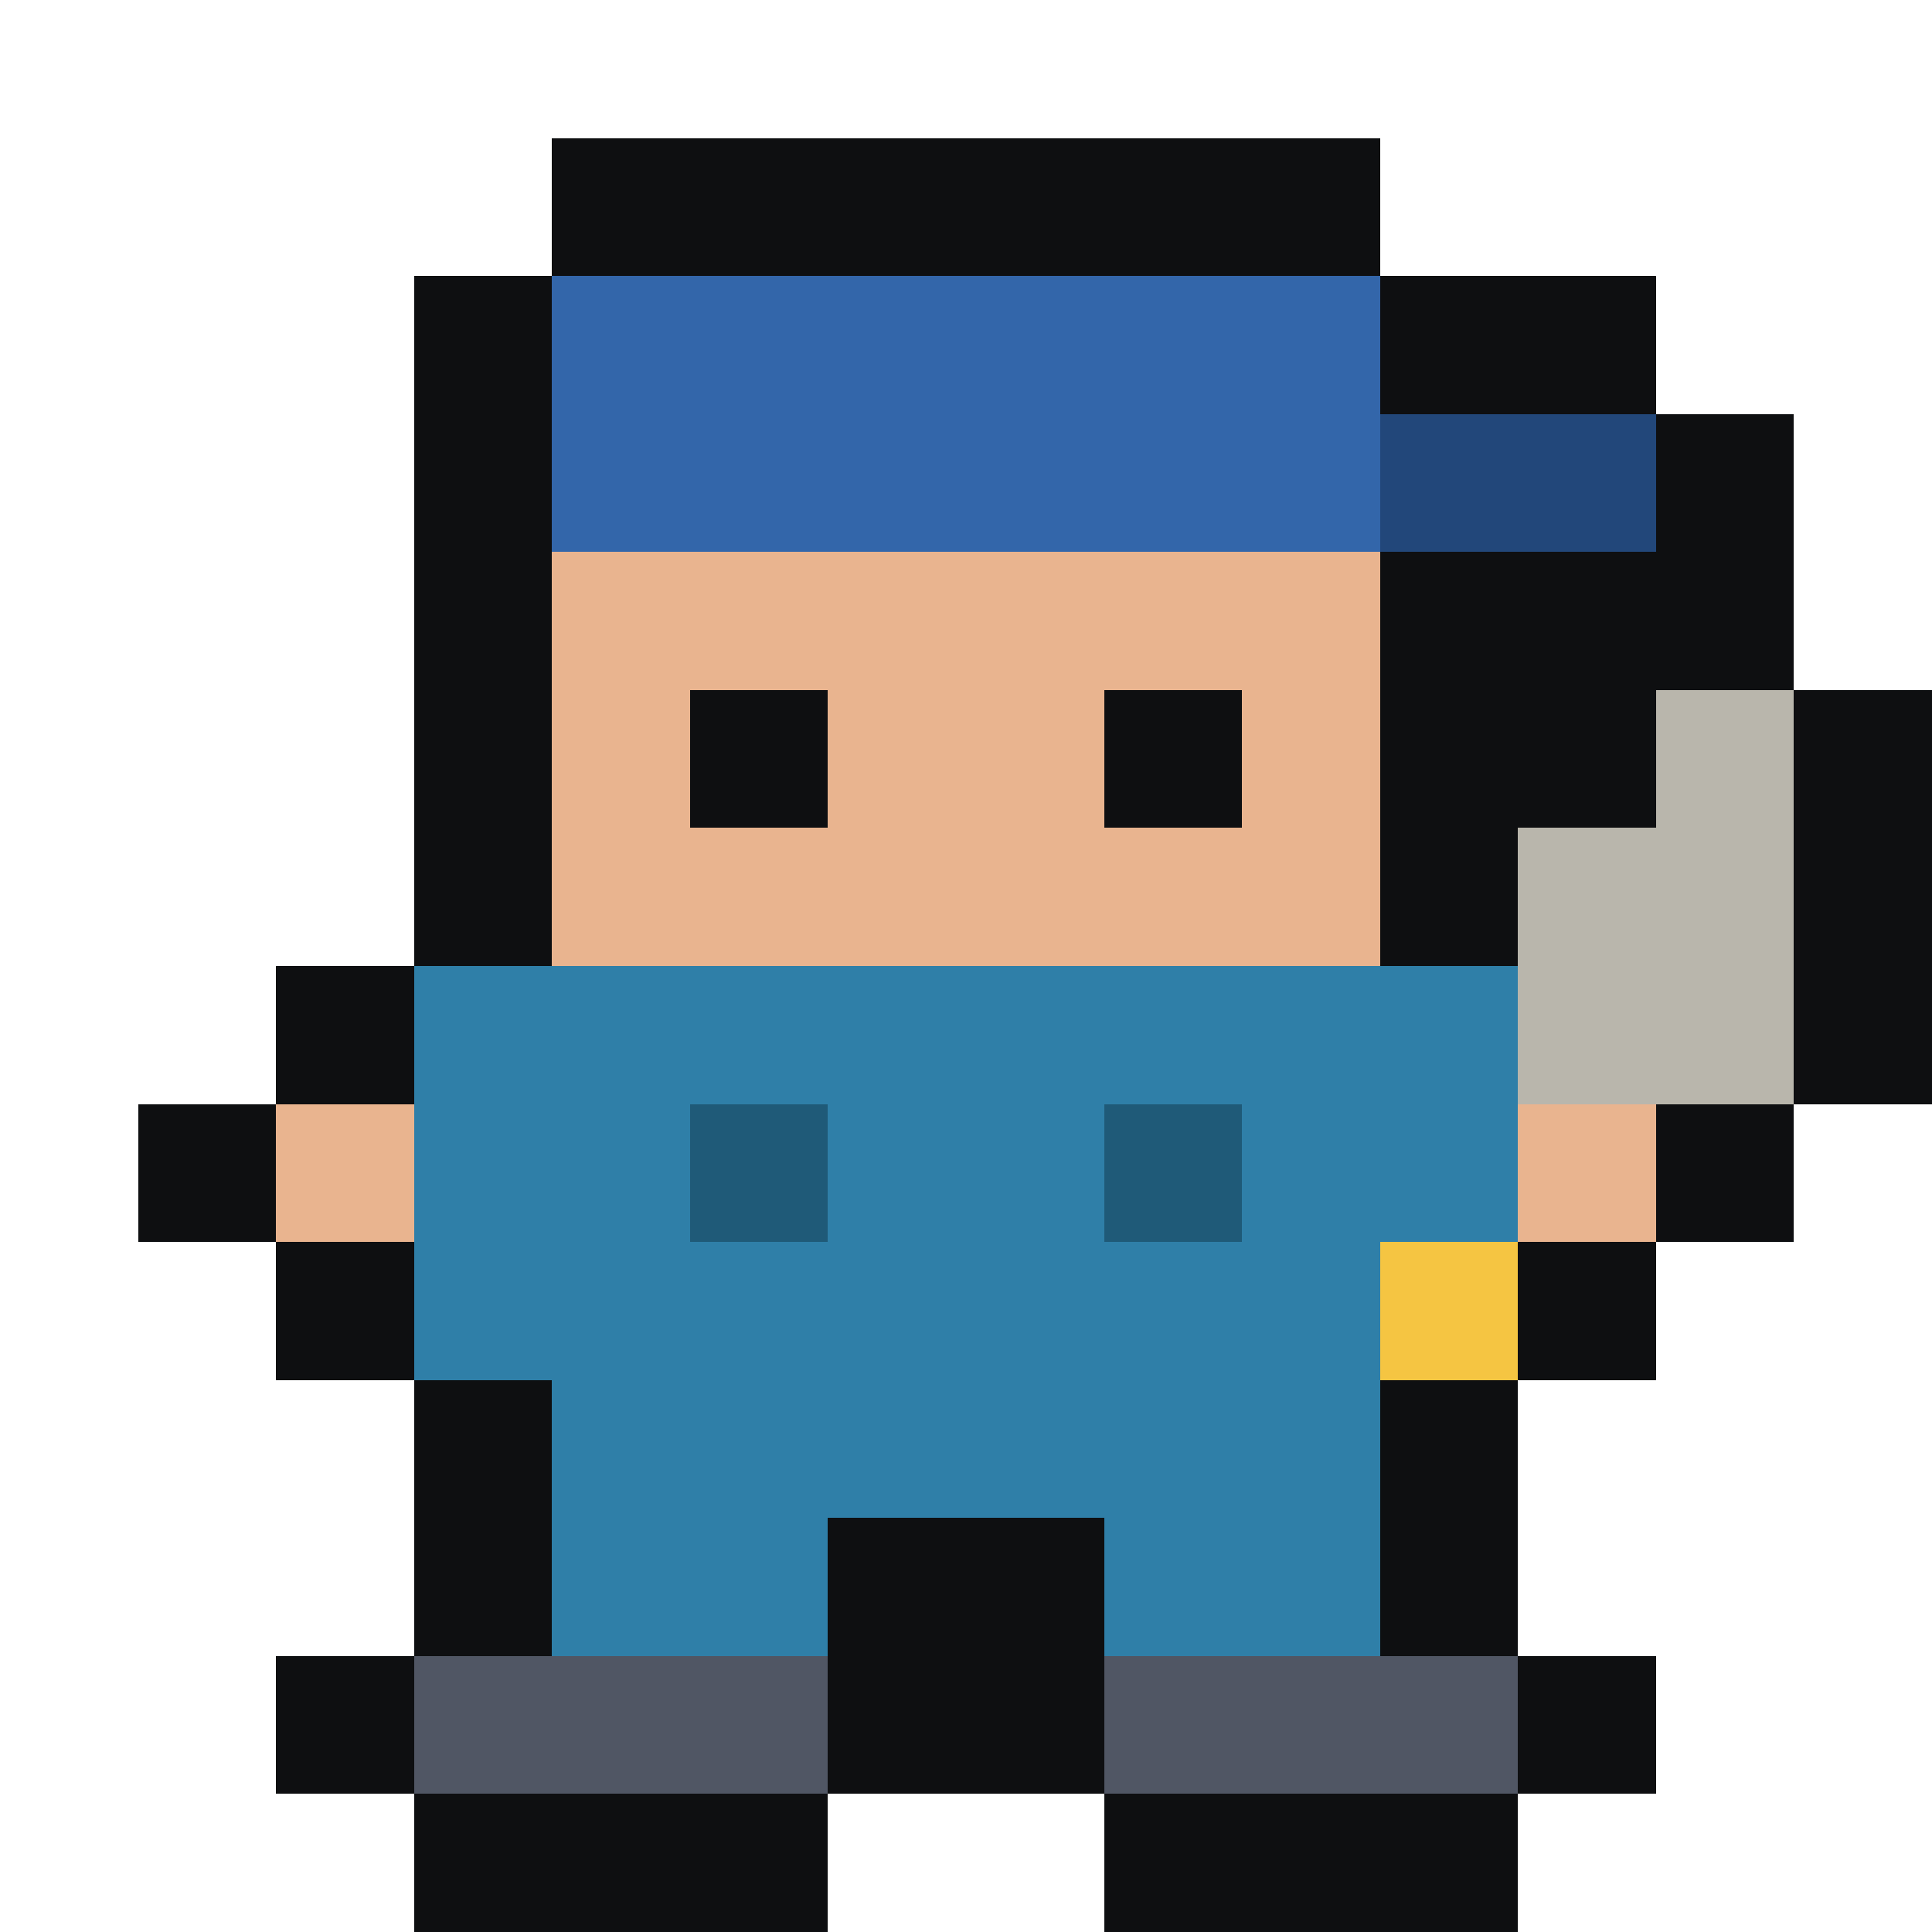
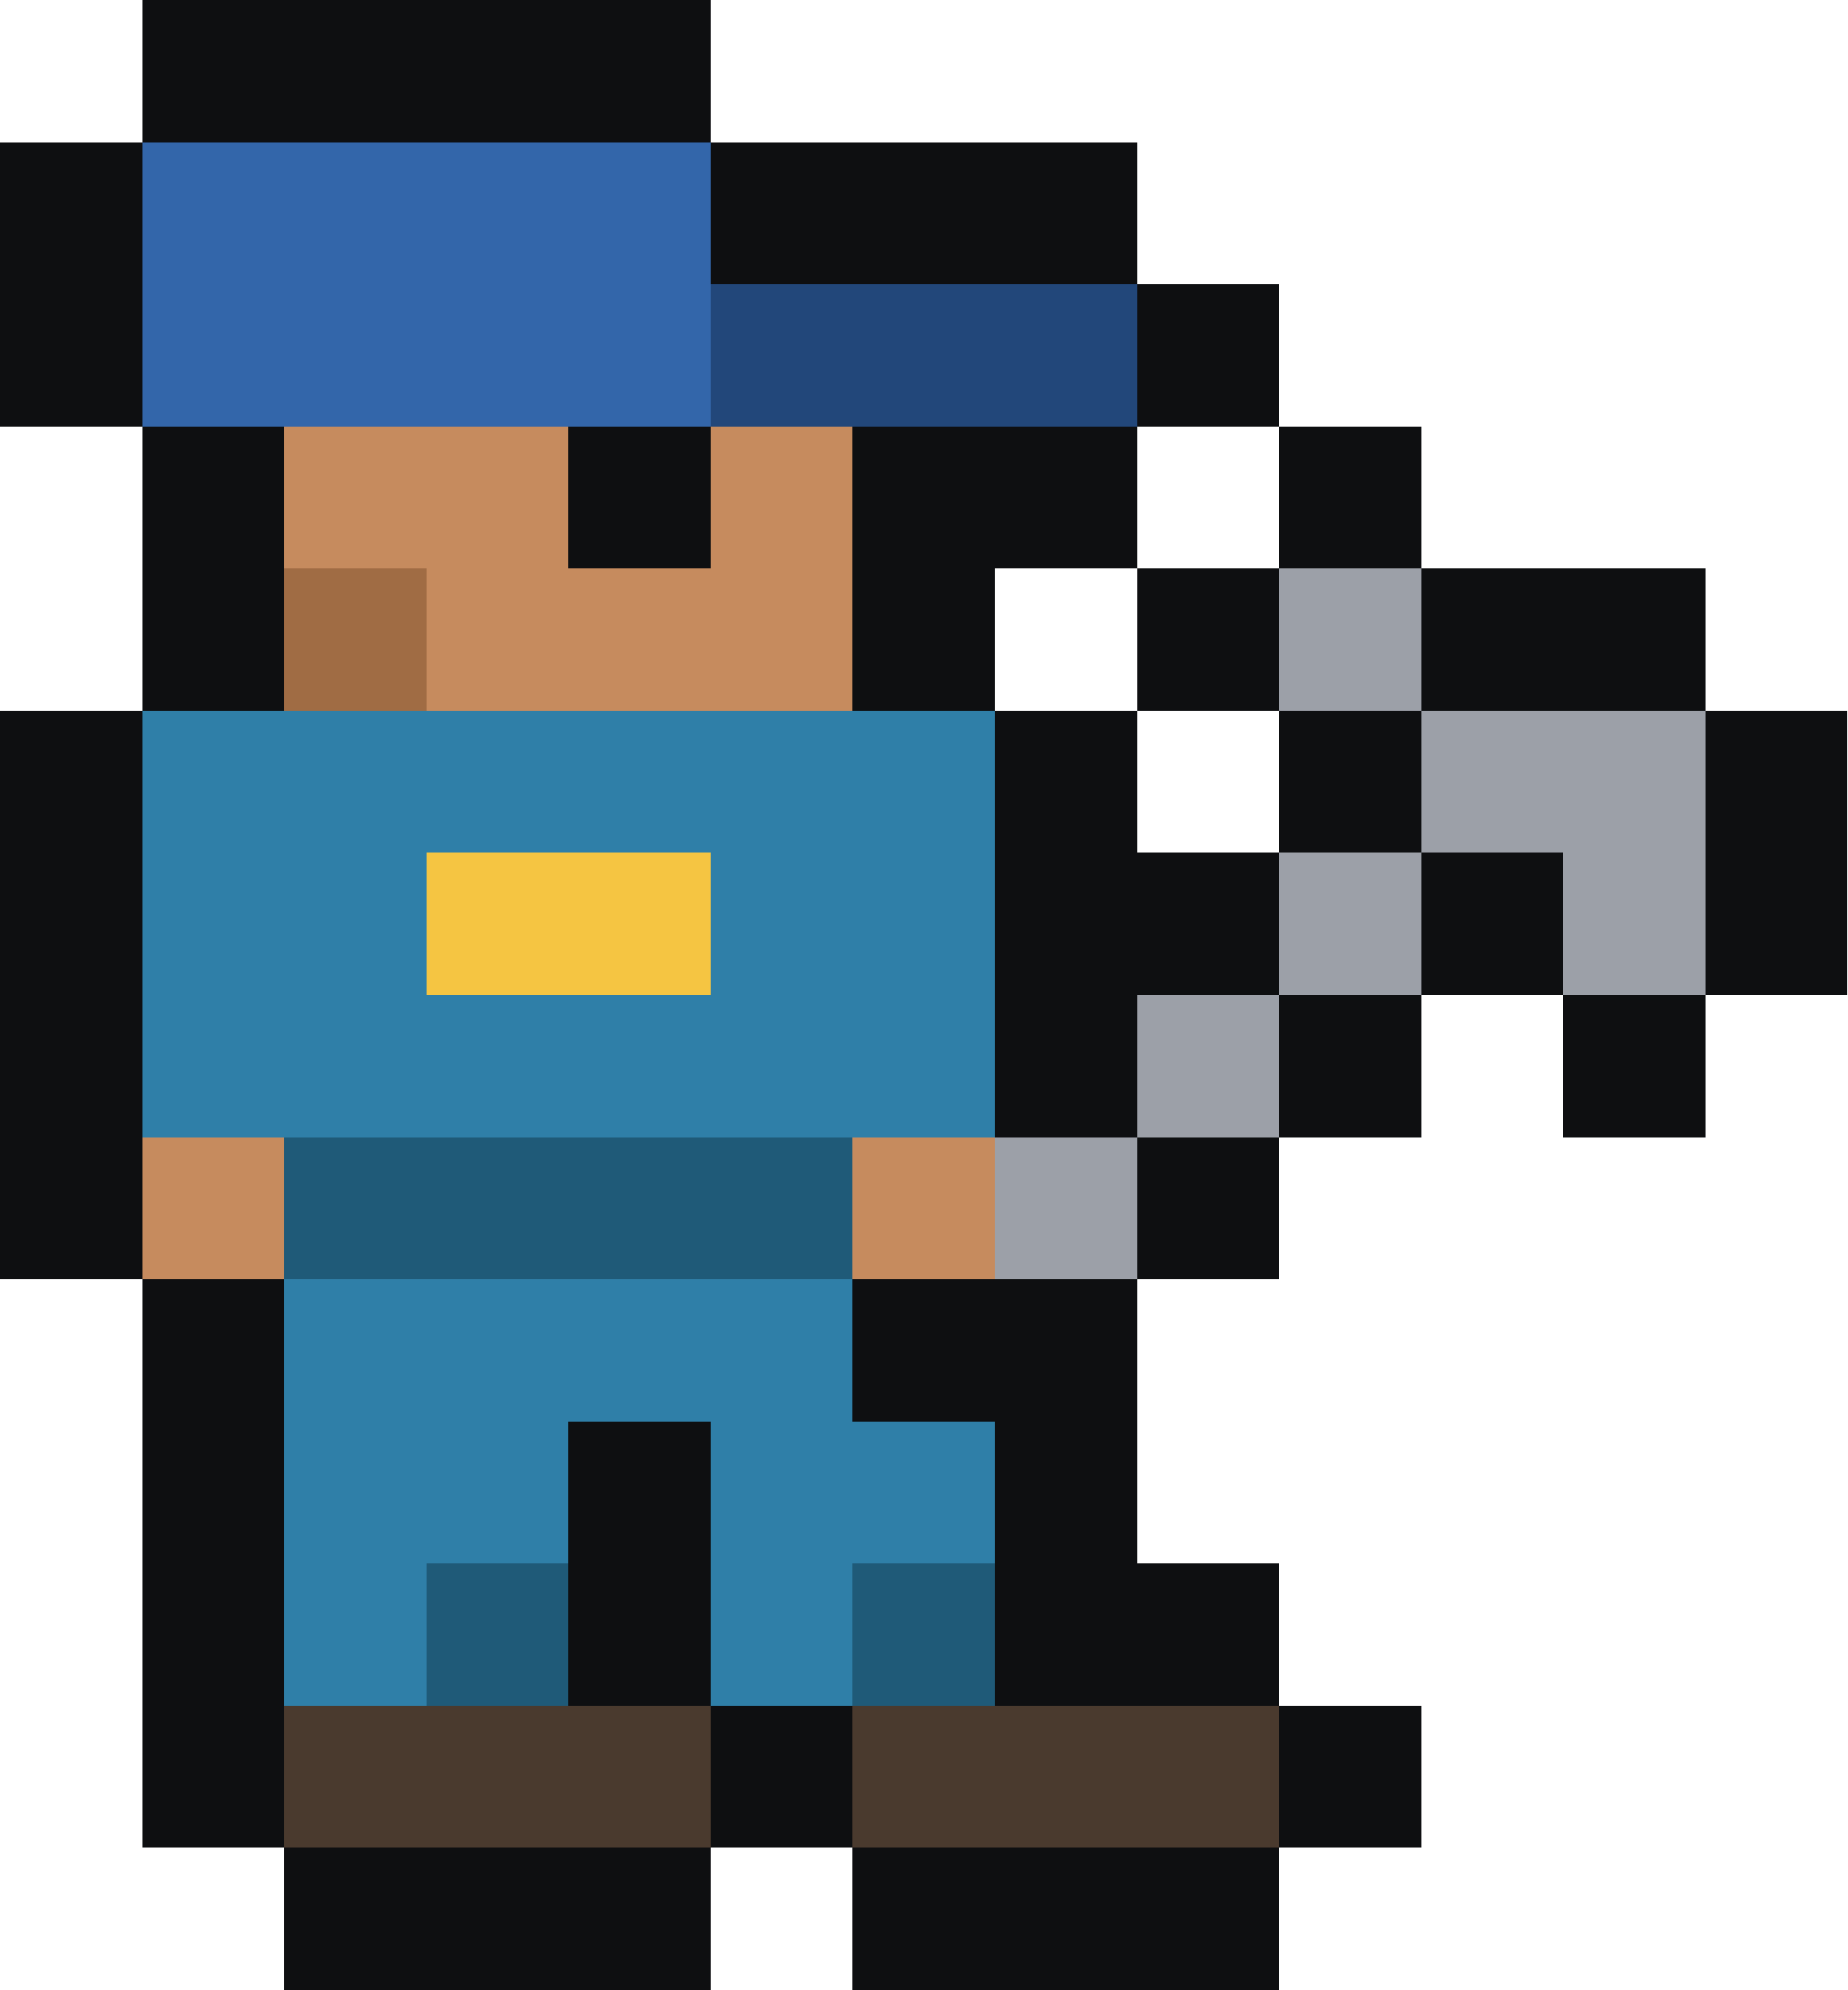
- <svg xmlns="http://www.w3.org/2000/svg" viewBox="0 0 14 14" shape-rendering="crispEdges">
-   <rect x="4" y="1" width="1" height="1" fill="#0E0F11" />
+ <svg xmlns="http://www.w3.org/2000/svg" viewBox="0 0 13 14" shape-rendering="crispEdges">
+   <rect x="1" y="0" width="1" height="1" fill="#0E0F11" />
+   <rect x="2" y="0" width="1" height="1" fill="#0E0F11" />
+   <rect x="3" y="0" width="1" height="1" fill="#0E0F11" />
+   <rect x="4" y="0" width="1" height="1" fill="#0E0F11" />
+   <rect x="0" y="1" width="1" height="1" fill="#0E0F11" />
+   <rect x="1" y="1" width="1" height="1" fill="#3366AA" />
+   <rect x="2" y="1" width="1" height="1" fill="#3366AA" />
+   <rect x="3" y="1" width="1" height="1" fill="#3366AA" />
+   <rect x="4" y="1" width="1" height="1" fill="#3366AA" />
  <rect x="5" y="1" width="1" height="1" fill="#0E0F11" />
  <rect x="6" y="1" width="1" height="1" fill="#0E0F11" />
  <rect x="7" y="1" width="1" height="1" fill="#0E0F11" />
-   <rect x="8" y="1" width="1" height="1" fill="#0E0F11" />
-   <rect x="9" y="1" width="1" height="1" fill="#0E0F11" />
-   <rect x="3" y="2" width="1" height="1" fill="#0E0F11" />
+   <rect x="0" y="2" width="1" height="1" fill="#0E0F11" />
+   <rect x="1" y="2" width="1" height="1" fill="#3366AA" />
+   <rect x="2" y="2" width="1" height="1" fill="#3366AA" />
+   <rect x="3" y="2" width="1" height="1" fill="#3366AA" />
  <rect x="4" y="2" width="1" height="1" fill="#3366AA" />
-   <rect x="5" y="2" width="1" height="1" fill="#3366AA" />
-   <rect x="6" y="2" width="1" height="1" fill="#3366AA" />
-   <rect x="7" y="2" width="1" height="1" fill="#3366AA" />
-   <rect x="8" y="2" width="1" height="1" fill="#3366AA" />
-   <rect x="9" y="2" width="1" height="1" fill="#3366AA" />
-   <rect x="10" y="2" width="1" height="1" fill="#0E0F11" />
-   <rect x="11" y="2" width="1" height="1" fill="#0E0F11" />
-   <rect x="3" y="3" width="1" height="1" fill="#0E0F11" />
-   <rect x="4" y="3" width="1" height="1" fill="#3366AA" />
-   <rect x="5" y="3" width="1" height="1" fill="#3366AA" />
-   <rect x="6" y="3" width="1" height="1" fill="#3366AA" />
-   <rect x="7" y="3" width="1" height="1" fill="#3366AA" />
-   <rect x="8" y="3" width="1" height="1" fill="#3366AA" />
-   <rect x="9" y="3" width="1" height="1" fill="#3366AA" />
-   <rect x="10" y="3" width="1" height="1" fill="#22477A" />
-   <rect x="11" y="3" width="1" height="1" fill="#22477A" />
-   <rect x="12" y="3" width="1" height="1" fill="#0E0F11" />
-   <rect x="3" y="4" width="1" height="1" fill="#0E0F11" />
-   <rect x="4" y="4" width="1" height="1" fill="#E9B48F" />
-   <rect x="5" y="4" width="1" height="1" fill="#E9B48F" />
-   <rect x="6" y="4" width="1" height="1" fill="#E9B48F" />
-   <rect x="7" y="4" width="1" height="1" fill="#E9B48F" />
-   <rect x="8" y="4" width="1" height="1" fill="#E9B48F" />
-   <rect x="9" y="4" width="1" height="1" fill="#E9B48F" />
+   <rect x="5" y="2" width="1" height="1" fill="#22477A" />
+   <rect x="6" y="2" width="1" height="1" fill="#22477A" />
+   <rect x="7" y="2" width="1" height="1" fill="#22477A" />
+   <rect x="8" y="2" width="1" height="1" fill="#0E0F11" />
+   <rect x="1" y="3" width="1" height="1" fill="#0E0F11" />
+   <rect x="2" y="3" width="1" height="1" fill="#C68B5E" />
+   <rect x="3" y="3" width="1" height="1" fill="#C68B5E" />
+   <rect x="4" y="3" width="1" height="1" fill="#0E0F11" />
+   <rect x="5" y="3" width="1" height="1" fill="#C68B5E" />
+   <rect x="6" y="3" width="1" height="1" fill="#0E0F11" />
+   <rect x="7" y="3" width="1" height="1" fill="#0E0F11" />
+   <rect x="9" y="3" width="1" height="1" fill="#0E0F11" />
+   <rect x="1" y="4" width="1" height="1" fill="#0E0F11" />
+   <rect x="2" y="4" width="1" height="1" fill="#A06C44" />
+   <rect x="3" y="4" width="1" height="1" fill="#C68B5E" />
+   <rect x="4" y="4" width="1" height="1" fill="#C68B5E" />
+   <rect x="5" y="4" width="1" height="1" fill="#C68B5E" />
+   <rect x="6" y="4" width="1" height="1" fill="#0E0F11" />
+   <rect x="8" y="4" width="1" height="1" fill="#0E0F11" />
+   <rect x="9" y="4" width="1" height="1" fill="#9CA0A8" />
  <rect x="10" y="4" width="1" height="1" fill="#0E0F11" />
  <rect x="11" y="4" width="1" height="1" fill="#0E0F11" />
-   <rect x="12" y="4" width="1" height="1" fill="#0E0F11" />
-   <rect x="3" y="5" width="1" height="1" fill="#0E0F11" />
-   <rect x="4" y="5" width="1" height="1" fill="#E9B48F" />
-   <rect x="5" y="5" width="1" height="1" fill="#0E0F11" />
-   <rect x="6" y="5" width="1" height="1" fill="#E9B48F" />
-   <rect x="7" y="5" width="1" height="1" fill="#E9B48F" />
-   <rect x="8" y="5" width="1" height="1" fill="#0E0F11" />
-   <rect x="9" y="5" width="1" height="1" fill="#E9B48F" />
-   <rect x="10" y="5" width="1" height="1" fill="#0E0F11" />
-   <rect x="11" y="5" width="1" height="1" fill="#0E0F11" />
-   <rect x="12" y="5" width="1" height="1" fill="#B9B6AC" />
-   <rect x="13" y="5" width="1" height="1" fill="#0E0F11" />
-   <rect x="3" y="6" width="1" height="1" fill="#0E0F11" />
-   <rect x="4" y="6" width="1" height="1" fill="#E9B48F" />
-   <rect x="5" y="6" width="1" height="1" fill="#E9B48F" />
-   <rect x="6" y="6" width="1" height="1" fill="#E9B48F" />
-   <rect x="7" y="6" width="1" height="1" fill="#E9B48F" />
-   <rect x="8" y="6" width="1" height="1" fill="#E9B48F" />
-   <rect x="9" y="6" width="1" height="1" fill="#E9B48F" />
+   <rect x="0" y="5" width="1" height="1" fill="#0E0F11" />
+   <rect x="1" y="5" width="1" height="1" fill="#2F7FA8" />
+   <rect x="2" y="5" width="1" height="1" fill="#2F7FA8" />
+   <rect x="3" y="5" width="1" height="1" fill="#2F7FA8" />
+   <rect x="4" y="5" width="1" height="1" fill="#2F7FA8" />
+   <rect x="5" y="5" width="1" height="1" fill="#2F7FA8" />
+   <rect x="6" y="5" width="1" height="1" fill="#2F7FA8" />
+   <rect x="7" y="5" width="1" height="1" fill="#0E0F11" />
+   <rect x="9" y="5" width="1" height="1" fill="#0E0F11" />
+   <rect x="10" y="5" width="1" height="1" fill="#9CA0A8" />
+   <rect x="11" y="5" width="1" height="1" fill="#9CA0A8" />
+   <rect x="12" y="5" width="1" height="1" fill="#0E0F11" />
+   <rect x="0" y="6" width="1" height="1" fill="#0E0F11" />
+   <rect x="1" y="6" width="1" height="1" fill="#2F7FA8" />
+   <rect x="2" y="6" width="1" height="1" fill="#2F7FA8" />
+   <rect x="3" y="6" width="1" height="1" fill="#F5C542" />
+   <rect x="4" y="6" width="1" height="1" fill="#F5C542" />
+   <rect x="5" y="6" width="1" height="1" fill="#2F7FA8" />
+   <rect x="6" y="6" width="1" height="1" fill="#2F7FA8" />
+   <rect x="7" y="6" width="1" height="1" fill="#0E0F11" />
+   <rect x="8" y="6" width="1" height="1" fill="#0E0F11" />
+   <rect x="9" y="6" width="1" height="1" fill="#9CA0A8" />
  <rect x="10" y="6" width="1" height="1" fill="#0E0F11" />
-   <rect x="11" y="6" width="1" height="1" fill="#B9B6AC" />
-   <rect x="12" y="6" width="1" height="1" fill="#B9B6AC" />
-   <rect x="13" y="6" width="1" height="1" fill="#0E0F11" />
-   <rect x="2" y="7" width="1" height="1" fill="#0E0F11" />
+   <rect x="11" y="6" width="1" height="1" fill="#9CA0A8" />
+   <rect x="12" y="6" width="1" height="1" fill="#0E0F11" />
+   <rect x="0" y="7" width="1" height="1" fill="#0E0F11" />
+   <rect x="1" y="7" width="1" height="1" fill="#2F7FA8" />
+   <rect x="2" y="7" width="1" height="1" fill="#2F7FA8" />
  <rect x="3" y="7" width="1" height="1" fill="#2F7FA8" />
  <rect x="4" y="7" width="1" height="1" fill="#2F7FA8" />
  <rect x="5" y="7" width="1" height="1" fill="#2F7FA8" />
  <rect x="6" y="7" width="1" height="1" fill="#2F7FA8" />
-   <rect x="7" y="7" width="1" height="1" fill="#2F7FA8" />
-   <rect x="8" y="7" width="1" height="1" fill="#2F7FA8" />
-   <rect x="9" y="7" width="1" height="1" fill="#2F7FA8" />
-   <rect x="10" y="7" width="1" height="1" fill="#2F7FA8" />
-   <rect x="11" y="7" width="1" height="1" fill="#B9B6AC" />
-   <rect x="12" y="7" width="1" height="1" fill="#B9B6AC" />
-   <rect x="13" y="7" width="1" height="1" fill="#0E0F11" />
-   <rect x="1" y="8" width="1" height="1" fill="#0E0F11" />
-   <rect x="2" y="8" width="1" height="1" fill="#E9B48F" />
-   <rect x="3" y="8" width="1" height="1" fill="#2F7FA8" />
-   <rect x="4" y="8" width="1" height="1" fill="#2F7FA8" />
+   <rect x="7" y="7" width="1" height="1" fill="#0E0F11" />
+   <rect x="8" y="7" width="1" height="1" fill="#9CA0A8" />
+   <rect x="9" y="7" width="1" height="1" fill="#0E0F11" />
+   <rect x="11" y="7" width="1" height="1" fill="#0E0F11" />
+   <rect x="0" y="8" width="1" height="1" fill="#0E0F11" />
+   <rect x="1" y="8" width="1" height="1" fill="#C68B5E" />
+   <rect x="2" y="8" width="1" height="1" fill="#1F5A78" />
+   <rect x="3" y="8" width="1" height="1" fill="#1F5A78" />
+   <rect x="4" y="8" width="1" height="1" fill="#1F5A78" />
  <rect x="5" y="8" width="1" height="1" fill="#1F5A78" />
-   <rect x="6" y="8" width="1" height="1" fill="#2F7FA8" />
-   <rect x="7" y="8" width="1" height="1" fill="#2F7FA8" />
-   <rect x="8" y="8" width="1" height="1" fill="#1F5A78" />
-   <rect x="9" y="8" width="1" height="1" fill="#2F7FA8" />
-   <rect x="10" y="8" width="1" height="1" fill="#2F7FA8" />
-   <rect x="11" y="8" width="1" height="1" fill="#E9B48F" />
-   <rect x="12" y="8" width="1" height="1" fill="#0E0F11" />
-   <rect x="2" y="9" width="1" height="1" fill="#0E0F11" />
+   <rect x="6" y="8" width="1" height="1" fill="#C68B5E" />
+   <rect x="7" y="8" width="1" height="1" fill="#9CA0A8" />
+   <rect x="8" y="8" width="1" height="1" fill="#0E0F11" />
+   <rect x="1" y="9" width="1" height="1" fill="#0E0F11" />
+   <rect x="2" y="9" width="1" height="1" fill="#2F7FA8" />
  <rect x="3" y="9" width="1" height="1" fill="#2F7FA8" />
  <rect x="4" y="9" width="1" height="1" fill="#2F7FA8" />
  <rect x="5" y="9" width="1" height="1" fill="#2F7FA8" />
-   <rect x="6" y="9" width="1" height="1" fill="#2F7FA8" />
-   <rect x="7" y="9" width="1" height="1" fill="#2F7FA8" />
-   <rect x="8" y="9" width="1" height="1" fill="#2F7FA8" />
-   <rect x="9" y="9" width="1" height="1" fill="#2F7FA8" />
-   <rect x="10" y="9" width="1" height="1" fill="#F5C542" />
-   <rect x="11" y="9" width="1" height="1" fill="#0E0F11" />
-   <rect x="3" y="10" width="1" height="1" fill="#0E0F11" />
-   <rect x="4" y="10" width="1" height="1" fill="#2F7FA8" />
+   <rect x="6" y="9" width="1" height="1" fill="#0E0F11" />
+   <rect x="7" y="9" width="1" height="1" fill="#0E0F11" />
+   <rect x="1" y="10" width="1" height="1" fill="#0E0F11" />
+   <rect x="2" y="10" width="1" height="1" fill="#2F7FA8" />
+   <rect x="3" y="10" width="1" height="1" fill="#2F7FA8" />
+   <rect x="4" y="10" width="1" height="1" fill="#0E0F11" />
  <rect x="5" y="10" width="1" height="1" fill="#2F7FA8" />
  <rect x="6" y="10" width="1" height="1" fill="#2F7FA8" />
-   <rect x="7" y="10" width="1" height="1" fill="#2F7FA8" />
-   <rect x="8" y="10" width="1" height="1" fill="#2F7FA8" />
-   <rect x="9" y="10" width="1" height="1" fill="#2F7FA8" />
-   <rect x="10" y="10" width="1" height="1" fill="#0E0F11" />
-   <rect x="3" y="11" width="1" height="1" fill="#0E0F11" />
-   <rect x="4" y="11" width="1" height="1" fill="#2F7FA8" />
+   <rect x="7" y="10" width="1" height="1" fill="#0E0F11" />
+   <rect x="1" y="11" width="1" height="1" fill="#0E0F11" />
+   <rect x="2" y="11" width="1" height="1" fill="#2F7FA8" />
+   <rect x="3" y="11" width="1" height="1" fill="#1F5A78" />
+   <rect x="4" y="11" width="1" height="1" fill="#0E0F11" />
  <rect x="5" y="11" width="1" height="1" fill="#2F7FA8" />
-   <rect x="6" y="11" width="1" height="1" fill="#0E0F11" />
+   <rect x="6" y="11" width="1" height="1" fill="#1F5A78" />
  <rect x="7" y="11" width="1" height="1" fill="#0E0F11" />
-   <rect x="8" y="11" width="1" height="1" fill="#2F7FA8" />
-   <rect x="9" y="11" width="1" height="1" fill="#2F7FA8" />
-   <rect x="10" y="11" width="1" height="1" fill="#0E0F11" />
-   <rect x="2" y="12" width="1" height="1" fill="#0E0F11" />
-   <rect x="3" y="12" width="1" height="1" fill="#505664" />
-   <rect x="4" y="12" width="1" height="1" fill="#505664" />
-   <rect x="5" y="12" width="1" height="1" fill="#505664" />
-   <rect x="6" y="12" width="1" height="1" fill="#0E0F11" />
-   <rect x="7" y="12" width="1" height="1" fill="#0E0F11" />
-   <rect x="8" y="12" width="1" height="1" fill="#505664" />
-   <rect x="9" y="12" width="1" height="1" fill="#505664" />
-   <rect x="10" y="12" width="1" height="1" fill="#505664" />
-   <rect x="11" y="12" width="1" height="1" fill="#0E0F11" />
+   <rect x="8" y="11" width="1" height="1" fill="#0E0F11" />
+   <rect x="1" y="12" width="1" height="1" fill="#0E0F11" />
+   <rect x="2" y="12" width="1" height="1" fill="#4A3A2E" />
+   <rect x="3" y="12" width="1" height="1" fill="#4A3A2E" />
+   <rect x="4" y="12" width="1" height="1" fill="#4A3A2E" />
+   <rect x="5" y="12" width="1" height="1" fill="#0E0F11" />
+   <rect x="6" y="12" width="1" height="1" fill="#4A3A2E" />
+   <rect x="7" y="12" width="1" height="1" fill="#4A3A2E" />
+   <rect x="8" y="12" width="1" height="1" fill="#4A3A2E" />
+   <rect x="9" y="12" width="1" height="1" fill="#0E0F11" />
+   <rect x="2" y="13" width="1" height="1" fill="#0E0F11" />
  <rect x="3" y="13" width="1" height="1" fill="#0E0F11" />
  <rect x="4" y="13" width="1" height="1" fill="#0E0F11" />
-   <rect x="5" y="13" width="1" height="1" fill="#0E0F11" />
+   <rect x="6" y="13" width="1" height="1" fill="#0E0F11" />
+   <rect x="7" y="13" width="1" height="1" fill="#0E0F11" />
  <rect x="8" y="13" width="1" height="1" fill="#0E0F11" />
-   <rect x="9" y="13" width="1" height="1" fill="#0E0F11" />
-   <rect x="10" y="13" width="1" height="1" fill="#0E0F11" />
</svg>
